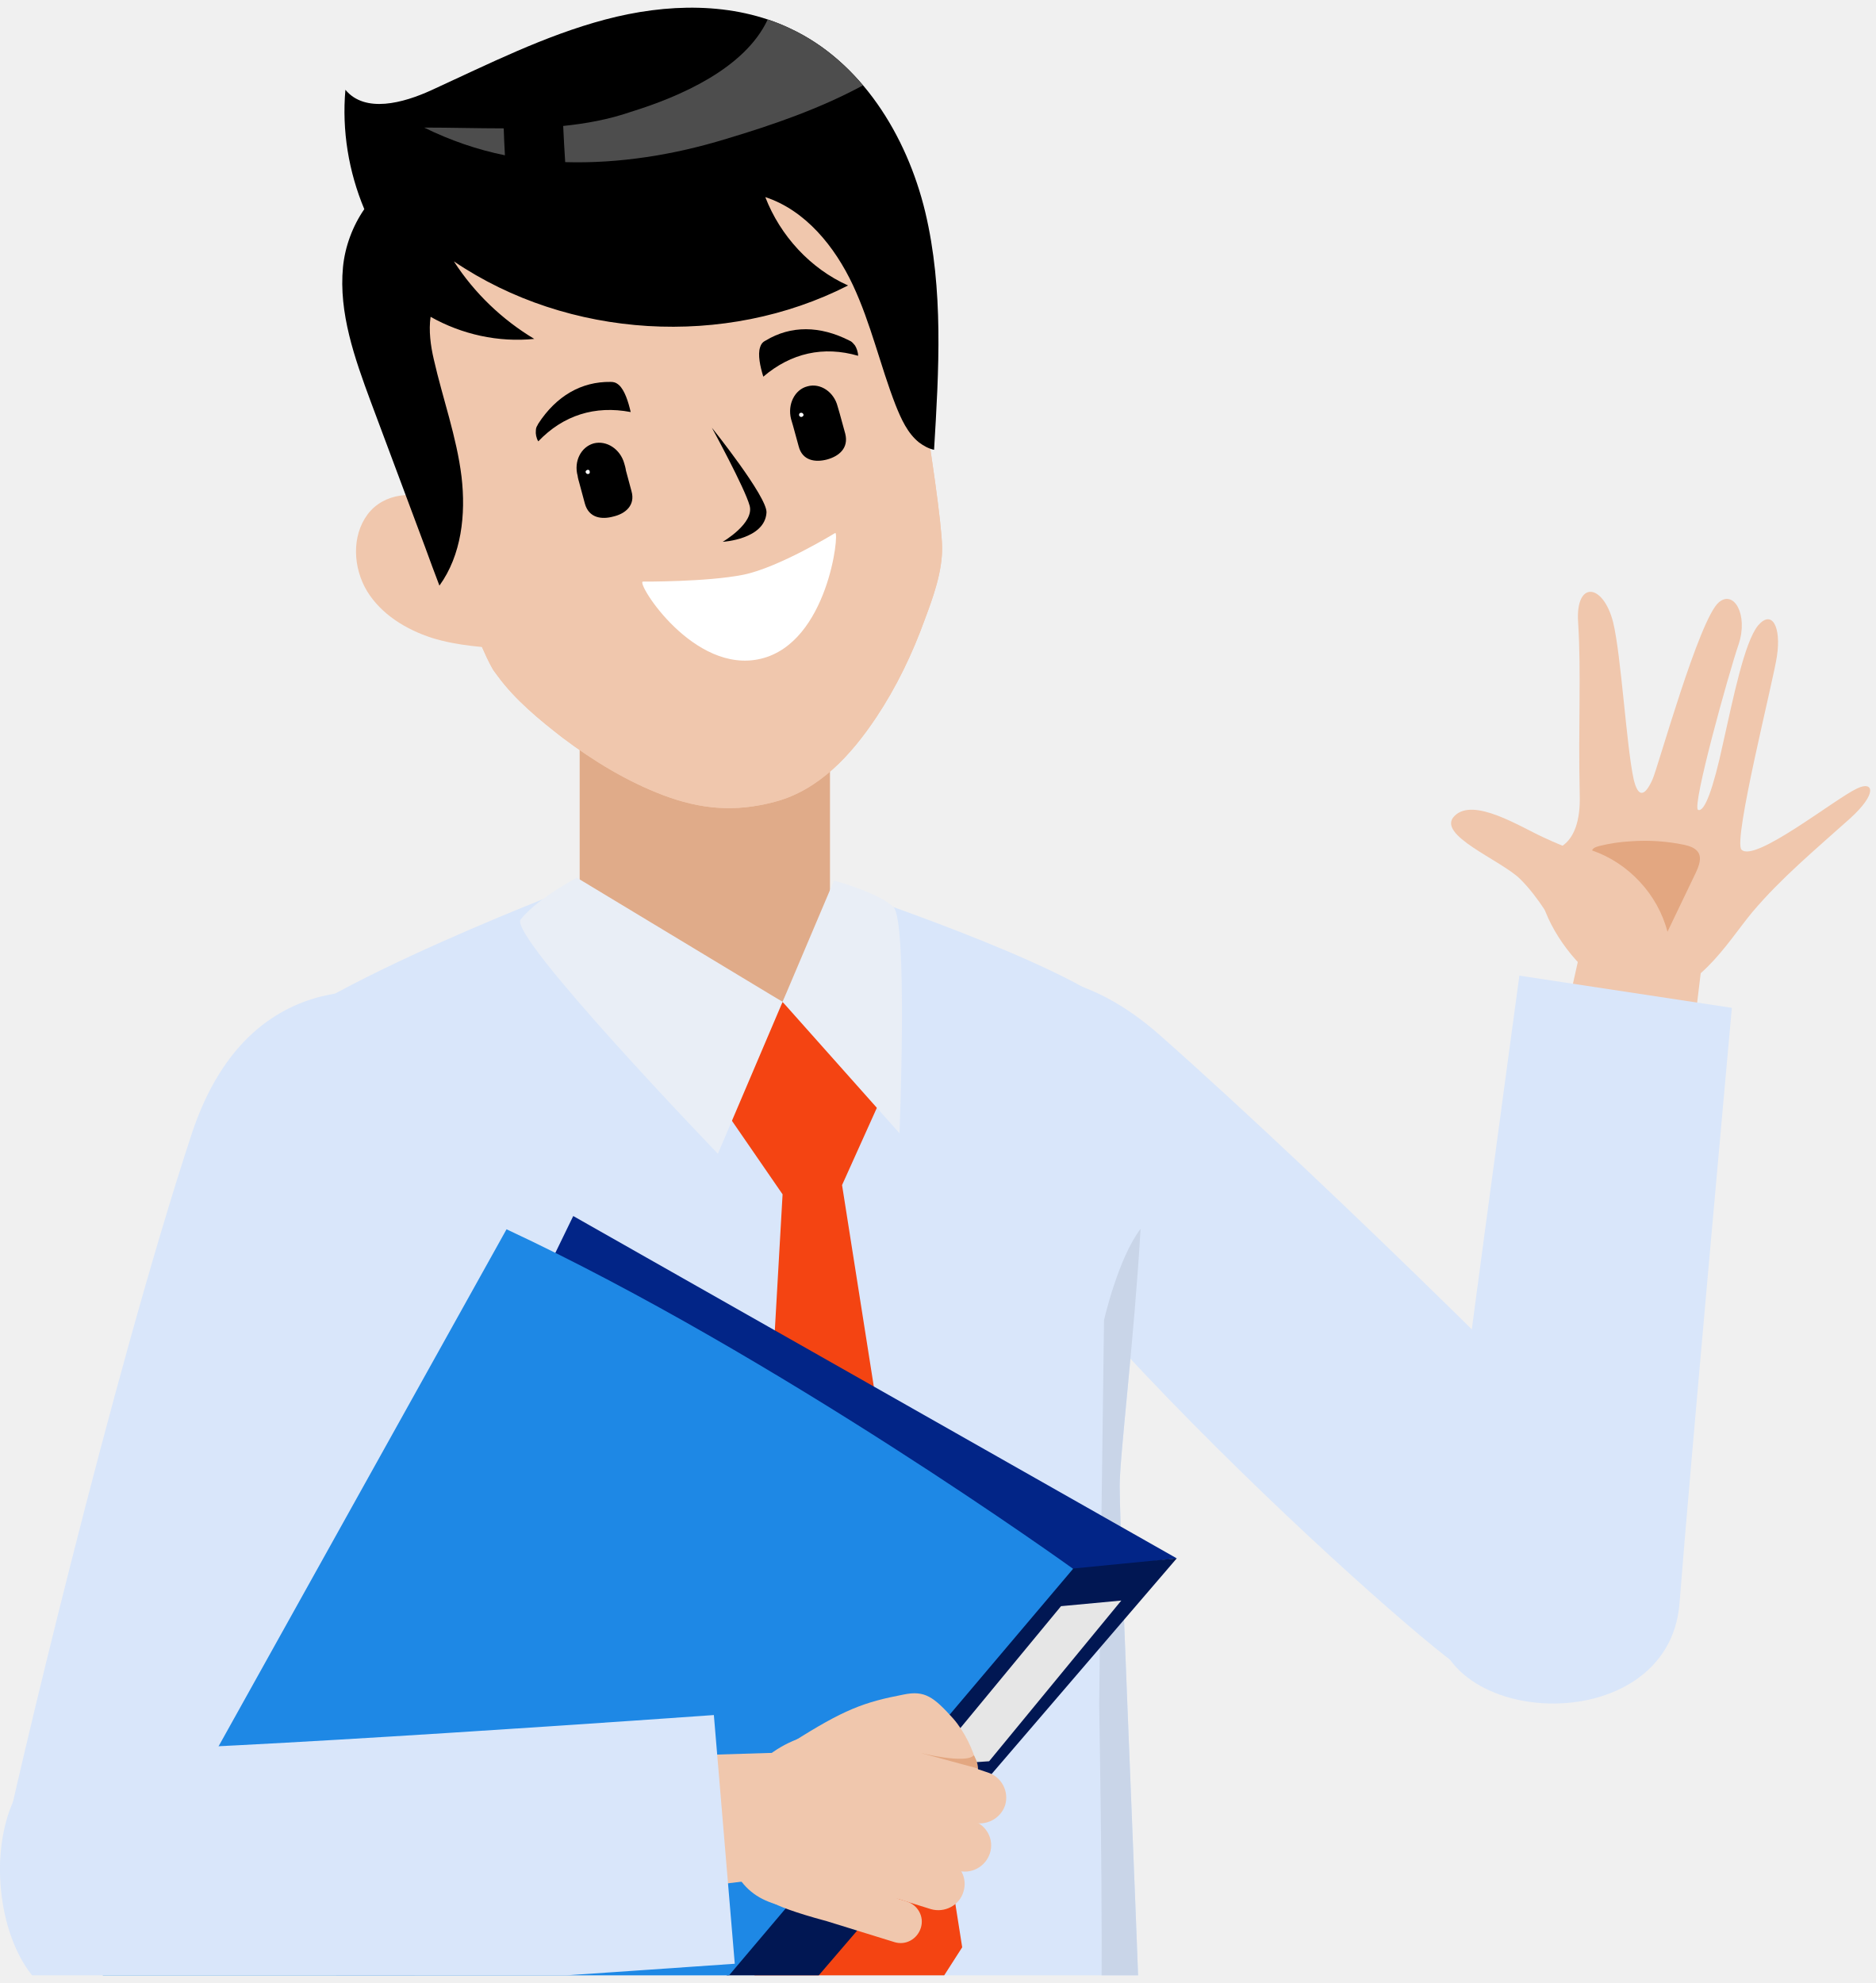
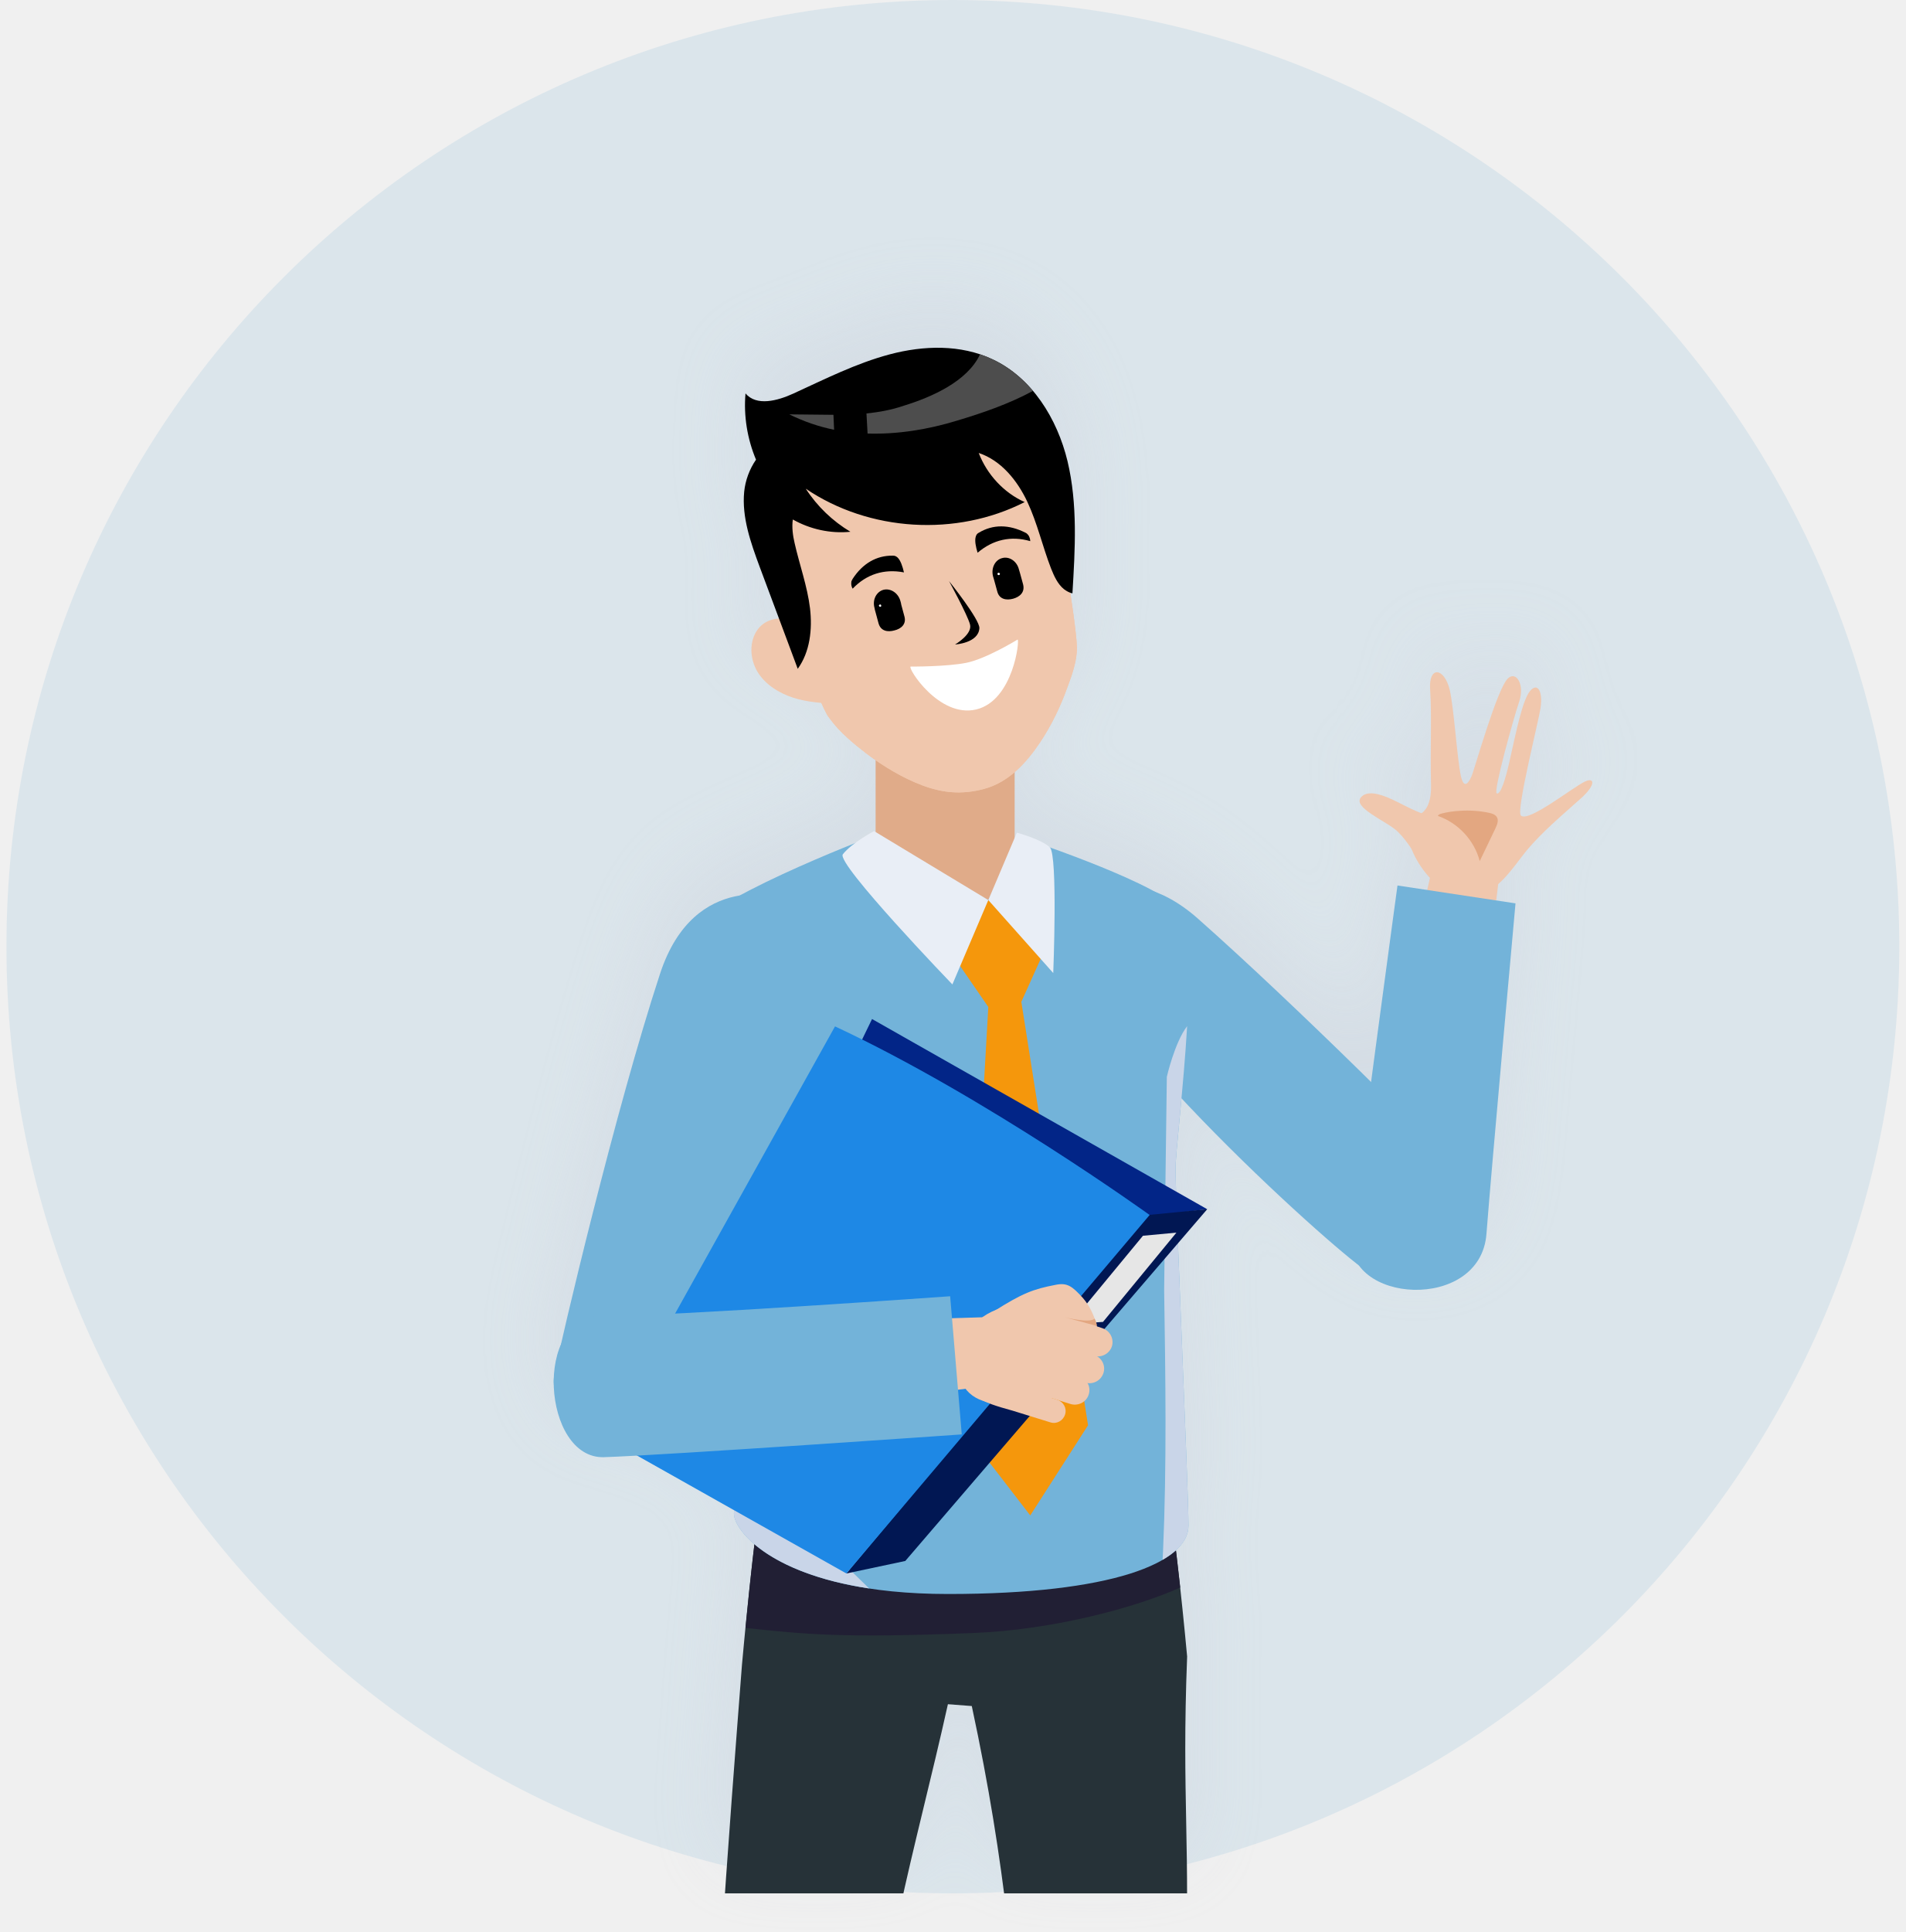
- <svg xmlns="http://www.w3.org/2000/svg" width="122" height="129" viewBox="0 0 122 129" fill="none">
-   <g clip-path="url(#clip0_155_16268)">
-     <path d="M59.245 66.194C59.245 66.194 66.407 59.372 75.424 67.318C86.951 77.512 104.254 94.763 106.737 97.69C109.22 100.643 101.248 113.111 94.661 108.223C89.016 104.068 57.964 75.839 59.245 66.194Z" fill="#D9E6FA" />
-     <path d="M110.878 61.269L109.254 74.699L100.17 73.6L103.076 60.615L110.878 61.269Z" fill="#F0C7AD" />
-     <path d="M101.113 60.222C101.113 60.222 100.118 58.39 98.888 57.185C97.657 55.955 93.364 54.306 94.621 53.075C95.851 51.845 98.888 53.782 100.38 54.463C101.846 55.17 104.778 56.217 105.171 56.374C105.563 56.531 102.16 61.296 101.113 60.222Z" fill="#F0C7AD" />
-     <path d="M100.903 55.301C100.903 55.301 102.867 55.248 102.762 51.714C102.657 47.081 102.867 43.834 102.657 40.483C102.474 37.761 104.28 37.918 104.935 40.483C105.458 42.63 105.799 48.547 106.27 50.693C106.558 51.924 107.003 51.819 107.5 50.693C107.841 49.96 110.537 40.222 111.82 39.175C112.789 38.363 113.731 39.986 113.103 41.897C112.448 43.808 110.04 52.473 110.459 52.683C110.877 52.866 111.453 51.295 112.082 48.363C112.736 45.457 113.469 41.792 114.359 40.693C115.276 39.62 115.878 40.798 115.59 42.682C115.38 44.201 112.71 54.699 113.286 55.274C114.15 56.138 119.386 51.95 120.799 51.295C121.873 50.772 122.16 51.609 120.328 53.259C118.05 55.301 115.851 57.133 113.993 59.332C112.317 61.348 110.328 64.908 106.82 64.908C102.971 64.908 98.128 57.552 100.903 55.301Z" fill="#F0C7AD" />
-     <path d="M106.139 54.725C107.291 54.646 108.443 54.725 109.569 54.96C109.909 55.039 110.249 55.144 110.459 55.431C110.721 55.824 110.511 56.348 110.302 56.793C109.691 58.067 109.08 59.341 108.469 60.615C107.841 58.18 105.93 56.138 103.574 55.327C103.574 55.309 103.574 55.301 103.574 55.301C103.652 55.144 103.836 55.091 104.019 55.039C104.717 54.864 105.424 54.76 106.139 54.725Z" fill="#E3A781" />
-     <path d="M112.658 65.563C112.658 65.563 109.857 96.427 109.255 104.281C108.548 113.47 92.553 112.449 93.443 104.49C94.202 97.475 98.836 63.468 98.836 63.468L112.658 65.563Z" fill="#D9E6FA" />
-     <path d="M53.991 67.187H37.708V42.879H53.991V67.187Z" fill="#E0AB89" />
-     <path d="M33.29 42.226C31.539 42.121 29.762 42.017 28.089 41.494C26.39 40.945 24.795 39.952 23.881 38.462C22.966 36.946 22.861 34.881 23.907 33.47C24.952 32.058 27.043 31.849 28.559 32.712C29.291 33.156 34.388 42.278 33.29 42.226Z" fill="#F0C7AD" />
-     <path d="M36.218 6.861C36.479 6.757 39.093 6.077 39.38 5.999C47.875 4.169 56.213 3.463 58.513 16.977C58.513 16.977 61.231 32.45 61.283 35.587C61.31 37.155 60.709 38.828 60.16 40.291C59.349 42.539 58.304 44.709 56.997 46.669C55.376 49.1 53.285 51.4 50.41 52.158C47.77 52.864 45.549 52.629 43.17 51.74C40.818 50.851 38.622 49.518 36.61 48.002C35.094 46.826 33.525 45.545 32.375 43.977C32.245 43.794 32.088 43.611 31.983 43.402C30.467 40.684 25.109 25.89 25.109 25.89C20.352 13.056 27.906 9.501 36.218 6.861Z" fill="#F0C7AD" />
-     <path d="M36.218 6.861C36.479 6.757 39.093 6.077 39.38 5.999C47.875 4.169 56.213 3.463 58.513 16.977C58.513 16.977 61.231 32.45 61.283 35.587C61.31 37.155 60.709 38.828 60.16 40.291C59.349 42.539 58.304 44.709 56.997 46.669C55.376 49.1 53.285 51.4 50.41 52.158C47.77 52.864 45.549 52.629 43.17 51.74C40.818 50.851 38.622 49.518 36.61 48.002C35.094 46.826 33.525 45.545 32.375 43.977C32.245 43.794 32.088 43.611 31.983 43.402C30.467 40.684 25.109 25.89 25.109 25.89C20.352 13.056 27.906 9.501 36.218 6.861Z" fill="#F0C7AD" />
-     <path d="M46.307 27.824C46.307 27.824 49.914 32.319 49.861 33.339C49.757 35.09 47.012 35.247 47.012 35.247C47.012 35.247 49.077 34.045 48.764 32.895C48.45 31.744 46.307 27.824 46.307 27.824Z" fill="black" />
-     <path d="M54.331 34.672C54.331 34.672 50.672 36.92 48.346 37.39C45.993 37.861 41.811 37.835 41.811 37.835C41.393 37.939 45.13 43.898 49.495 42.853C53.861 41.807 54.618 34.593 54.331 34.672Z" fill="white" />
-     <path d="M55.35 22.204C55.316 22.187 55.281 22.169 55.246 22.152C53.338 21.185 51.456 21.159 49.809 22.152C49.653 22.23 49.522 22.335 49.443 22.596C49.286 23.067 49.443 23.825 49.653 24.504C51.456 22.962 53.573 22.492 55.821 23.145C55.821 22.91 55.716 22.622 55.612 22.466C55.507 22.335 55.429 22.256 55.35 22.204Z" fill="black" />
-     <path d="M34.963 27.667C34.98 27.632 34.998 27.597 35.015 27.562C36.191 25.759 37.812 24.818 39.72 24.844C39.903 24.844 40.06 24.87 40.269 25.053C40.635 25.393 40.87 26.125 41.027 26.805C38.701 26.36 36.636 27.014 35.015 28.712C34.885 28.503 34.832 28.216 34.858 28.007C34.858 27.85 34.911 27.745 34.963 27.667Z" fill="black" />
-     <path d="M51.456 27.249C51.221 26.308 51.691 25.341 52.527 25.132C53.364 24.896 54.252 25.498 54.488 26.439C54.514 26.517 54.592 26.805 54.618 26.883L54.984 28.216C55.22 29.157 54.566 29.68 53.808 29.889C53.024 30.098 52.188 29.967 51.952 29.026L51.586 27.693C51.56 27.615 51.482 27.327 51.456 27.249Z" fill="black" />
-     <path d="M51.978 27.014C52.005 27.092 52.083 27.144 52.161 27.118C52.24 27.092 52.292 27.014 52.266 26.961C52.24 26.883 52.161 26.831 52.083 26.857C52.005 26.857 51.978 26.935 51.978 27.014Z" fill="white" />
-     <path d="M37.577 30.96C37.315 30.019 37.786 29.078 38.622 28.843C39.459 28.634 40.347 29.209 40.609 30.15C40.635 30.229 40.713 30.516 40.713 30.594L41.079 31.954C41.34 32.868 40.687 33.417 39.903 33.6C39.145 33.809 38.309 33.705 38.047 32.764L37.681 31.405C37.655 31.326 37.577 31.039 37.577 30.96Z" fill="black" />
-     <path d="M38.099 30.725C38.126 30.803 38.204 30.856 38.282 30.83C38.335 30.83 38.387 30.751 38.361 30.673C38.361 30.594 38.282 30.542 38.204 30.568C38.125 30.594 38.073 30.673 38.099 30.725Z" fill="white" />
-     <path d="M27.671 35.639C27.967 36.458 28.272 37.277 28.585 38.096C30.023 36.109 30.31 33.47 30.023 31.013C29.709 28.425 28.794 25.916 28.219 23.38C28.01 22.492 27.88 21.498 28.01 20.61C30.049 21.76 32.428 22.283 34.754 22.047C32.663 20.793 30.859 19.068 29.526 17.003C36.975 22.047 47.169 22.649 55.167 18.571C52.71 17.473 50.75 15.33 49.783 12.821C52.397 13.683 54.305 16.036 55.481 18.545C56.657 21.054 57.258 23.773 58.252 26.334C58.617 27.249 59.036 28.19 59.794 28.791C60.081 29 60.395 29.183 60.761 29.261C61.075 24.086 61.388 18.832 60.186 13.788C58.983 8.796 56.004 3.986 51.377 1.843C47.666 0.092 43.327 0.222 39.38 1.268C35.433 2.313 31.774 4.169 28.062 5.868C26.233 6.705 23.75 7.384 22.469 5.842C22.234 8.482 22.678 11.174 23.698 13.605C22.94 14.703 22.443 16.036 22.312 17.369C22.025 20.349 23.07 23.302 24.116 26.125C25.301 29.296 26.486 32.468 27.671 35.639Z" fill="black" />
-     <path d="M32.767 8.351C31.042 8.351 29.317 8.299 27.592 8.299C29.291 9.135 31.042 9.737 32.846 10.102C32.811 9.51 32.785 8.926 32.767 8.351Z" fill="#4D4D4D" />
-     <path d="M51.377 1.843C50.907 1.616 50.428 1.425 49.94 1.268C48.45 4.457 44.242 6.286 41.027 7.28C39.589 7.776 38.126 8.038 36.636 8.194C36.671 8.979 36.714 9.763 36.766 10.547C40.269 10.651 43.85 10.076 47.248 9.031C50.227 8.142 53.338 7.071 56.135 5.555C54.801 3.986 53.233 2.706 51.377 1.843Z" fill="#4D4D4D" />
-     <path d="M54.488 57.752C54.488 57.752 69.438 62.665 72.836 65.828C76.26 68.991 72.836 92.907 72.836 96.671C72.836 100.408 74.352 134.126 74.352 138.439C74.352 142.777 65.413 146.437 46.202 146.437C26.991 146.437 21.11 139.301 21.11 137.001C21.11 134.701 23.88 110.497 23.88 107.335C23.88 104.146 16.3 72.65 16.3 69.174C16.3 65.724 37.211 57.752 37.211 57.752L50.907 65.175L54.488 57.752Z" fill="#D9E6FA" />
-     <path d="M27.017 134.988C27.017 127.905 26.73 120.979 27.174 113.895C27.305 112.17 27.88 110.288 27.305 108.537C25.292 102.578 22.939 96.906 20.692 91.077C22.364 98.814 23.88 105.897 23.88 107.335C23.88 110.497 21.11 134.701 21.11 137.001C21.11 138.883 25.03 143.98 36.949 145.783C33.316 142.281 29.971 138.909 27.017 134.988Z" fill="#C9D5E8" />
-     <path d="M74.195 79.942C72.732 81.85 71.817 85.876 71.817 85.876C71.817 85.876 71.503 109.426 71.503 110.863C71.66 121.109 71.817 131.225 71.373 141.471C71.355 141.802 71.338 142.124 71.32 142.438C73.359 141.261 74.352 139.902 74.352 138.439C74.352 134.126 72.836 100.408 72.836 96.671C72.836 94.684 73.777 87.13 74.195 79.942Z" fill="#C9D5E8" />
-     <path d="M26.991 64.939C26.991 64.939 16.51 61.463 12.458 73.8C7.257 89.613 0.906 116.535 0.095 120.639C-1.29 127.539 13.425 130.493 15.281 125.683C17.764 119.28 32.767 73.33 26.991 64.939Z" fill="#D9E6FA" />
-     <path d="M50.907 65.175L57.389 71.291L54.776 77.093L62.591 126.677L55.821 137.236L48.084 127.199L50.907 77.695L46.803 71.735L50.907 65.175Z" fill="#F44412" />
-     <path d="M54.253 57.281C54.253 57.281 57.154 58.065 58.121 59.006C59.062 59.973 58.513 73.722 58.513 73.722L50.907 65.175L54.253 57.281Z" fill="#E9EEF6" />
-     <path d="M37.525 57.098C37.525 57.098 34.937 58.457 33.865 59.816C33.055 60.888 46.699 75.055 46.699 75.055L50.907 65.175L37.525 57.098Z" fill="#E9EEF6" />
-     <path d="M35.982 81.798L37.289 79.106L76.548 101.375L70.04 102.186C70.04 102.186 58.173 102.578 35.982 81.798Z" fill="#022587" />
-     <path d="M34.283 144.032L41.184 142.568L76.548 101.375L69.36 102.081L34.283 144.032Z" fill="#011753" />
-     <path d="M72.941 104.12L69.02 104.486L60.473 114.836L64.342 114.575L72.941 104.12Z" fill="#E6E6E6" />
-     <path d="M69.805 102.055C69.805 102.055 50.593 88.202 32.95 79.969L6.107 128.166L34.283 144.032L69.805 102.055Z" fill="#1E88E5" />
-     <path d="M51.534 113.346C54.906 111.203 56.187 110.733 58.774 110.236C60.16 109.948 60.735 110.393 61.989 111.778C63.532 113.529 64.185 116.561 63.401 116.823C60.343 117.868 59.062 114.366 58.408 115.071C54.592 119.384 48.136 115.464 51.534 113.346Z" fill="#F0C7AD" />
-     <path d="M55.978 112.615C57.99 112.771 58.095 114.836 62.277 122.155C62.434 122.442 53.312 125.657 49.417 123.436C45.104 120.979 47.509 111.909 55.978 112.615Z" fill="#F0C7AD" />
-     <path d="M56.919 120.011L62.277 121.684C63.166 121.946 64.106 121.449 64.394 120.56C64.681 119.672 64.185 118.731 63.296 118.443L57.912 116.77C57.023 116.509 56.082 117.006 55.795 117.894C55.533 118.783 56.03 119.724 56.919 120.011Z" fill="#F0C7AD" />
-     <path d="M57.886 116.875L63.244 118.548C64.133 118.809 65.1 118.313 65.387 117.424C65.649 116.535 65.152 115.594 64.263 115.307L56.553 112.745C55.664 112.458 57.05 113.869 56.788 114.758C56.501 115.646 56.997 116.587 57.886 116.875Z" fill="#F0C7AD" />
-     <path d="M55.194 122.521L60.552 124.194C61.441 124.455 62.408 123.958 62.669 123.07C62.956 122.181 62.46 121.24 61.571 120.952L56.213 119.28C55.324 119.018 54.357 119.515 54.096 120.404C53.808 121.292 54.305 122.233 55.194 122.521Z" fill="#F0C7AD" />
-     <path d="M53.782 124.978L58.173 126.337C58.905 126.572 59.663 126.154 59.898 125.422C60.134 124.69 59.715 123.932 58.983 123.697L54.619 122.338C53.887 122.102 49.94 122.599 49.731 123.331C49.731 123.331 49.496 123.828 53.782 124.978Z" fill="#F0C7AD" />
-     <path d="M63.61 115.045L59.846 114.026C59.846 114.026 62.852 114.784 63.348 114.183C63.348 114.183 63.636 114.653 63.61 115.045Z" fill="#E3A781" />
-     <path d="M55.429 113.869L41.837 114.287L40.452 123.357L53.73 121.737L55.429 113.869Z" fill="#F0C7AD" />
-     <path d="M46.437 111.569C46.437 111.569 13.582 113.921 5.558 113.895C-2.466 113.869 -1.316 130.65 5.898 130.414C13.112 130.179 47.797 127.748 47.797 127.748L46.437 111.569Z" fill="#D9E6FA" />
+ <svg xmlns="http://www.w3.org/2000/svg" width="148" height="150" viewBox="0 0 148 150" fill="none">
+   <path d="M74 147C114.593 147 147.5 114.093 147.5 73.5C147.5 32.907 114.593 0 74 0C33.407 0 0.5 32.907 0.5 73.5C0.5 114.093 33.407 147 74 147Z" fill="#1581BF" fill-opacity="0.09" />
+   <g filter="url(#filter0_d_48_32438)">
+     <g clip-path="url(#clip0_48_32438)">
+       <path d="M82.28 70.556C82.28 70.556 87.028 66.033 93.007 71.301C100.649 78.06 112.122 89.497 113.768 91.438C115.414 93.396 110.129 101.663 105.762 98.422C102.018 95.667 81.431 76.951 82.28 70.556Z" fill="#73B3D9" />
+       <path d="M116.513 67.291L115.437 76.195L109.414 75.466L111.341 66.857L116.513 67.291Z" fill="#F0C7AD" />
+       <path d="M110.039 66.597C110.039 66.597 109.38 65.382 108.564 64.583C107.748 63.767 104.901 62.674 105.735 61.858C106.55 61.042 108.564 62.327 109.553 62.778C110.525 63.247 112.469 63.941 112.729 64.045C112.99 64.149 110.733 67.308 110.039 66.597Z" fill="#F0C7AD" />
+       <path d="M109.9 63.334C109.9 63.334 111.202 63.299 111.133 60.956C111.063 57.883 111.202 55.731 111.063 53.51C110.942 51.704 112.139 51.809 112.573 53.51C112.92 54.933 113.146 58.855 113.458 60.279C113.649 61.094 113.944 61.025 114.274 60.279C114.5 59.793 116.288 53.336 117.138 52.642C117.78 52.104 118.405 53.18 117.989 54.447C117.555 55.714 115.958 61.459 116.235 61.598C116.513 61.719 116.895 60.678 117.312 58.734C117.746 56.807 118.232 54.377 118.822 53.648C119.429 52.937 119.828 53.718 119.637 54.968C119.499 55.974 117.728 62.934 118.11 63.316C118.683 63.889 122.154 61.112 123.091 60.678C123.803 60.331 123.994 60.886 122.779 61.98C121.269 63.334 119.811 64.549 118.579 66.006C117.468 67.343 116.149 69.704 113.823 69.704C111.271 69.704 108.06 64.826 109.9 63.334Z" fill="#F0C7AD" />
+       <path d="M113.372 62.952C114.135 62.9 114.899 62.952 115.645 63.108C115.871 63.16 116.097 63.229 116.236 63.42C116.409 63.681 116.27 64.028 116.131 64.323C115.726 65.168 115.321 66.012 114.916 66.857C114.5 65.243 113.233 63.889 111.671 63.351C111.671 63.339 111.671 63.334 111.671 63.334C111.723 63.229 111.844 63.195 111.966 63.16C112.429 63.044 112.897 62.975 113.372 62.952Z" fill="#E3A781" />
+       <path d="M117.694 70.137C117.694 70.137 115.836 90.601 115.437 95.808C114.969 101.9 104.364 101.223 104.954 95.947C105.457 91.295 108.529 68.749 108.529 68.749L117.694 70.137Z" fill="#73B3D9" />
+       <path d="M78.797 71.214H68V55.098H78.797V71.214Z" fill="#E0AB89" />
+       <path d="M65.072 54.665C63.91 54.595 62.732 54.526 61.623 54.179C60.497 53.816 59.44 53.157 58.833 52.169C58.226 51.164 58.157 49.795 58.85 48.859C59.544 47.923 60.93 47.785 61.935 48.357C62.42 48.651 65.799 54.699 65.072 54.665Z" fill="#F0C7AD" />
+       <path d="M67.013 31.218C67.186 31.148 68.919 30.698 69.109 30.646C74.742 29.433 80.27 28.965 81.795 37.924C81.795 37.924 83.597 48.183 83.632 50.263C83.649 51.303 83.25 52.412 82.886 53.382C82.349 54.873 81.656 56.311 80.79 57.611C79.715 59.222 78.329 60.747 76.422 61.25C74.672 61.718 73.199 61.562 71.622 60.973C70.063 60.383 68.607 59.5 67.272 58.495C66.267 57.715 65.228 56.865 64.465 55.826C64.378 55.705 64.275 55.583 64.205 55.444C63.2 53.642 59.648 43.834 59.648 43.834C56.493 35.325 61.502 32.968 67.013 31.218Z" fill="#F0C7AD" />
+       <path d="M67.013 31.218C67.186 31.148 68.919 30.698 69.109 30.646C74.742 29.433 80.27 28.965 81.795 37.924C81.795 37.924 83.597 48.183 83.632 50.263C83.649 51.303 83.25 52.412 82.886 53.382C82.349 54.873 81.656 56.311 80.79 57.611C79.715 59.222 78.329 60.747 76.422 61.25C74.672 61.718 73.199 61.562 71.622 60.973C70.063 60.383 68.607 59.5 67.272 58.495C66.267 57.715 65.228 56.865 64.465 55.826C64.378 55.705 64.275 55.583 64.205 55.444C63.2 53.642 59.648 43.834 59.648 43.834C56.493 35.325 61.502 32.968 67.013 31.218Z" fill="#F0C7AD" />
+       <path d="M73.702 45.116C73.702 45.116 76.093 48.097 76.059 48.773C75.989 49.934 74.17 50.038 74.17 50.038C74.17 50.038 75.539 49.241 75.331 48.478C75.123 47.716 73.702 45.116 73.702 45.116Z" fill="black" />
+       <path d="M79.022 49.657C79.022 49.657 76.596 51.147 75.054 51.459C73.494 51.771 70.721 51.753 70.721 51.753C70.444 51.823 72.922 55.774 75.816 55.081C78.71 54.387 79.213 49.605 79.022 49.657Z" fill="white" />
+       <path d="M79.698 41.39C79.675 41.379 79.652 41.367 79.629 41.356C78.364 40.714 77.116 40.697 76.024 41.356C75.92 41.408 75.833 41.477 75.781 41.65C75.677 41.962 75.781 42.465 75.92 42.915C77.116 41.893 78.519 41.581 80.01 42.014C80.01 41.858 79.941 41.667 79.871 41.563C79.802 41.477 79.75 41.425 79.698 41.39Z" fill="black" />
+       <path d="M66.181 45.012C66.192 44.989 66.204 44.966 66.216 44.943C66.995 43.747 68.07 43.123 69.335 43.141C69.456 43.141 69.56 43.158 69.699 43.279C69.941 43.504 70.097 43.99 70.201 44.44C68.659 44.146 67.29 44.579 66.216 45.705C66.129 45.567 66.094 45.376 66.112 45.237C66.112 45.133 66.146 45.064 66.181 45.012Z" fill="black" />
+       <path d="M77.116 44.735C76.96 44.111 77.272 43.47 77.826 43.331C78.381 43.175 78.97 43.574 79.126 44.198C79.144 44.25 79.195 44.44 79.213 44.492L79.455 45.376C79.611 46 79.178 46.346 78.676 46.485C78.156 46.624 77.601 46.537 77.445 45.913L77.203 45.029C77.185 44.977 77.133 44.787 77.116 44.735Z" fill="black" />
+       <path d="M77.463 44.578C77.48 44.63 77.531 44.664 77.583 44.647C77.635 44.63 77.669 44.578 77.652 44.544C77.635 44.492 77.583 44.458 77.531 44.475C77.48 44.475 77.463 44.526 77.463 44.578Z" fill="white" />
+       <path d="M67.914 47.196C67.74 46.572 68.052 45.948 68.607 45.792C69.162 45.653 69.751 46.035 69.924 46.658C69.941 46.711 69.993 46.901 69.993 46.953L70.236 47.854C70.409 48.461 69.976 48.825 69.456 48.946C68.954 49.085 68.399 49.015 68.226 48.391L67.983 47.49C67.966 47.438 67.914 47.248 67.914 47.196Z" fill="black" />
+       <path d="M68.26 47.039C68.278 47.09 68.329 47.125 68.381 47.108C68.415 47.108 68.45 47.056 68.432 47.004C68.432 46.953 68.381 46.919 68.329 46.936C68.278 46.953 68.243 47.004 68.26 47.039Z" fill="white" />
+       <path d="M61.346 50.298C61.542 50.841 61.744 51.384 61.952 51.927C62.906 50.609 63.096 48.859 62.906 47.23C62.698 45.515 62.091 43.851 61.71 42.17C61.571 41.581 61.484 40.922 61.571 40.333C62.923 41.096 64.5 41.442 66.042 41.286C64.656 40.454 63.46 39.311 62.576 37.942C67.515 41.286 74.274 41.685 79.577 38.981C77.948 38.254 76.648 36.833 76.007 35.169C77.74 35.741 79.005 37.3 79.785 38.964C80.564 40.628 80.963 42.43 81.621 44.128C81.864 44.735 82.141 45.359 82.644 45.757C82.835 45.896 83.043 46.017 83.285 46.069C83.493 42.638 83.701 39.155 82.904 35.81C82.107 32.5 80.131 29.311 77.064 27.89C74.603 26.729 71.726 26.816 69.109 27.509C66.493 28.202 64.067 29.433 61.606 30.559C60.393 31.114 58.746 31.564 57.897 30.542C57.741 32.292 58.036 34.077 58.712 35.689C58.209 36.417 57.88 37.3 57.793 38.184C57.603 40.16 58.296 42.118 58.989 43.99C59.775 46.092 60.56 48.195 61.346 50.298Z" fill="black" />
+       <path d="M64.725 32.206C63.581 32.206 62.438 32.171 61.294 32.171C62.42 32.725 63.581 33.124 64.777 33.367C64.754 32.974 64.737 32.587 64.725 32.206Z" fill="#4D4D4D" />
+       <path d="M77.064 27.89C76.752 27.74 76.434 27.613 76.111 27.509C75.123 29.623 72.333 30.837 70.201 31.495C69.248 31.824 68.278 31.998 67.29 32.102C67.313 32.621 67.342 33.141 67.376 33.661C69.699 33.73 72.073 33.349 74.326 32.656C76.301 32.067 78.363 31.356 80.218 30.351C79.334 29.311 78.294 28.462 77.064 27.89Z" fill="#4D4D4D" />
+       <path d="M92.193 128.61C91.759 139.684 92.487 143.444 92.037 154.501C91.742 158.625 92.522 166.285 92.037 168.434C91.326 171.432 80.824 173.13 79.958 166.233C78.675 153.166 78.19 145.143 75.469 132.457L71.622 132.163V116.323C71.622 116.323 89.888 113.932 90.529 115.578C91.153 117.225 92.193 128.61 92.193 128.61Z" fill="#263238" />
+       <path d="M57.62 129.269C56.771 140.308 54.778 165.47 55.506 168.988C56.13 172.004 67.065 177.809 67.463 166.163C68.052 153.045 71.033 143.947 73.633 132.232L76.787 129.91L78.104 115.873C78.104 115.873 59.734 114.452 59.197 116.133C58.642 117.796 57.62 129.269 57.62 129.269Z" fill="#263238" />
+       <path d="M75.487 126.791C81.916 126.548 88.363 124.746 91.655 123.255C91.309 120.049 90.858 116.445 90.529 115.578C90.096 114.486 81.882 115.162 76.423 115.752C71.882 115.457 59.63 114.764 59.197 116.133C58.816 117.259 58.244 122.874 57.897 126.392C62.628 126.894 65.332 127.189 75.487 126.791Z" fill="#211F34" />
+       <path d="M79.126 64.959C79.126 64.959 89.039 68.216 91.292 70.313C93.562 72.41 91.292 88.267 91.292 90.762C91.292 93.24 92.297 115.596 92.297 118.455C92.297 121.332 86.37 123.758 73.633 123.758C60.895 123.758 56.996 119.027 56.996 117.502C56.996 115.977 58.833 99.93 58.833 97.833C58.833 95.719 53.808 74.836 53.808 72.531C53.808 70.244 67.671 64.959 67.671 64.959L76.752 69.88L79.126 64.959Z" fill="#73B3D9" />
+       <path d="M60.913 116.168C60.913 111.471 60.722 106.879 61.017 102.183C61.103 101.039 61.484 99.791 61.103 98.63C59.769 94.679 58.209 90.918 56.719 87.054C57.828 92.183 58.833 96.88 58.833 97.833C58.833 99.93 56.996 115.977 56.996 117.502C56.996 118.75 59.596 122.129 67.498 123.325C65.089 121.002 62.871 118.767 60.913 116.168Z" fill="#C9D5E8" />
+       <path d="M92.193 79.671C91.222 80.936 90.616 83.605 90.616 83.605C90.616 83.605 90.408 99.219 90.408 100.172C90.512 106.965 90.616 113.672 90.321 120.465C90.309 120.685 90.298 120.898 90.286 121.106C91.638 120.327 92.297 119.425 92.297 118.455C92.297 115.596 91.291 93.24 91.291 90.762C91.291 89.445 91.915 84.437 92.193 79.671Z" fill="#C9D5E8" />
+       <path d="M60.895 69.724C60.895 69.724 53.946 67.419 51.26 75.599C47.812 86.083 43.6 103.933 43.063 106.653C42.145 111.229 51.901 113.187 53.132 109.998C54.778 105.752 64.725 75.287 60.895 69.724Z" fill="#73B3D9" />
+       <path d="M76.752 69.88L81.05 73.935L79.317 77.782L84.498 110.657L80.01 117.658L74.88 111.003L76.752 78.181L74.031 74.23L76.752 69.88Z" fill="#F5970C" />
+       <path d="M78.97 64.647C78.97 64.647 80.894 65.166 81.535 65.79C82.159 66.431 81.795 75.547 81.795 75.547L76.752 69.88L78.97 64.647Z" fill="#E9EEF6" />
+       <path d="M67.879 64.525C67.879 64.525 66.163 65.426 65.453 66.328C64.916 67.038 73.962 76.431 73.962 76.431L76.752 69.88L67.879 64.525Z" fill="#E9EEF6" />
+       <path d="M66.857 80.902L67.723 79.117L93.752 93.882L89.437 94.419C89.437 94.419 81.57 94.679 66.857 80.902Z" fill="#022587" />
+       <path d="M65.73 122.164L70.305 121.193L93.752 93.882L88.987 94.35L65.73 122.164Z" fill="#011753" />
+       <path d="M91.361 95.701L88.761 95.944L83.094 102.806L85.659 102.633L91.361 95.701Z" fill="#E6E6E6" />
+       <path d="M89.281 94.332C89.281 94.332 76.544 85.147 64.847 79.689L47.049 111.644L65.73 122.164L89.281 94.332Z" fill="#1E88E5" />
+       <path d="M77.168 101.819C79.403 100.397 80.252 100.086 81.968 99.756C82.887 99.566 83.268 99.86 84.1 100.779C85.122 101.94 85.555 103.95 85.035 104.123C83.008 104.817 82.159 102.494 81.725 102.962C79.195 105.822 74.915 103.222 77.168 101.819Z" fill="#F0C7AD" />
+       <path d="M80.114 101.333C81.448 101.437 81.518 102.806 84.29 107.659C84.394 107.849 78.346 109.981 75.764 108.508C72.905 106.879 74.499 100.865 80.114 101.333Z" fill="#F0C7AD" />
+       <path d="M80.738 106.238L84.29 107.347C84.88 107.52 85.504 107.191 85.694 106.601C85.885 106.012 85.555 105.388 84.966 105.198L81.396 104.089C80.807 103.915 80.183 104.245 79.993 104.834C79.819 105.423 80.149 106.047 80.738 106.238Z" fill="#F0C7AD" />
+       <path d="M81.379 104.158L84.931 105.267C85.521 105.44 86.162 105.111 86.353 104.522C86.526 103.933 86.197 103.309 85.607 103.118L80.495 101.42C79.906 101.229 80.824 102.165 80.651 102.754C80.46 103.343 80.79 103.967 81.379 104.158Z" fill="#F0C7AD" />
+       <path d="M79.594 107.901L83.147 109.01C83.736 109.184 84.377 108.854 84.55 108.265C84.741 107.676 84.412 107.052 83.823 106.861L80.27 105.752C79.681 105.579 79.04 105.908 78.866 106.497C78.676 107.087 79.005 107.711 79.594 107.901Z" fill="#F0C7AD" />
+       <path d="M78.658 109.53L81.57 110.431C82.055 110.587 82.557 110.31 82.713 109.825C82.869 109.339 82.592 108.837 82.107 108.681L79.213 107.78C78.728 107.624 76.111 107.953 75.972 108.438C75.972 108.438 75.816 108.768 78.658 109.53Z" fill="#F0C7AD" />
+       <path d="M85.174 102.945L82.679 102.269C82.679 102.269 84.672 102.772 85.001 102.373C85.001 102.373 85.192 102.685 85.174 102.945Z" fill="#E3A781" />
+       <path d="M79.75 102.165L70.738 102.442L69.82 108.456L78.623 107.381L79.75 102.165Z" fill="#F0C7AD" />
+       <path d="M73.789 100.64C73.789 100.64 52.005 102.2 46.685 102.182C41.365 102.165 42.127 113.291 46.91 113.135C51.693 112.979 74.69 111.367 74.69 111.367L73.789 100.64Z" fill="#73B3D9" />
+     </g>
  </g>
  <defs>
-     <clipPath id="clip0_155_16268">
-       <rect width="121.655" height="128" fill="white" transform="translate(0 0.5)" />
+     <filter id="filter0_d_48_32438" x="37" y="18" width="101.017" height="132" filterUnits="userSpaceOnUse" color-interpolation-filters="sRGB">
+       <feFlood flood-opacity="0" result="BackgroundImageFix" />
+       <feColorMatrix in="SourceAlpha" type="matrix" values="0 0 0 0 0 0 0 0 0 0 0 0 0 0 0 0 0 0 127 0" result="hardAlpha" />
+       <feOffset dy="-3" />
+       <feGaussianBlur stdDeviation="3" />
+       <feColorMatrix type="matrix" values="0 0 0 0 0.788 0 0 0 0 0.804 0 0 0 0 0.851 0 0 0 0.349 0" />
+       <feBlend mode="normal" in2="BackgroundImageFix" result="effect1_dropShadow_48_32438" />
+       <feBlend mode="normal" in="SourceGraphic" in2="effect1_dropShadow_48_32438" result="shape" />
+     </filter>
+     <clipPath id="clip0_48_32438">
+       <rect width="89.017" height="120" fill="white" transform="translate(43 27)" />
    </clipPath>
  </defs>
</svg>
